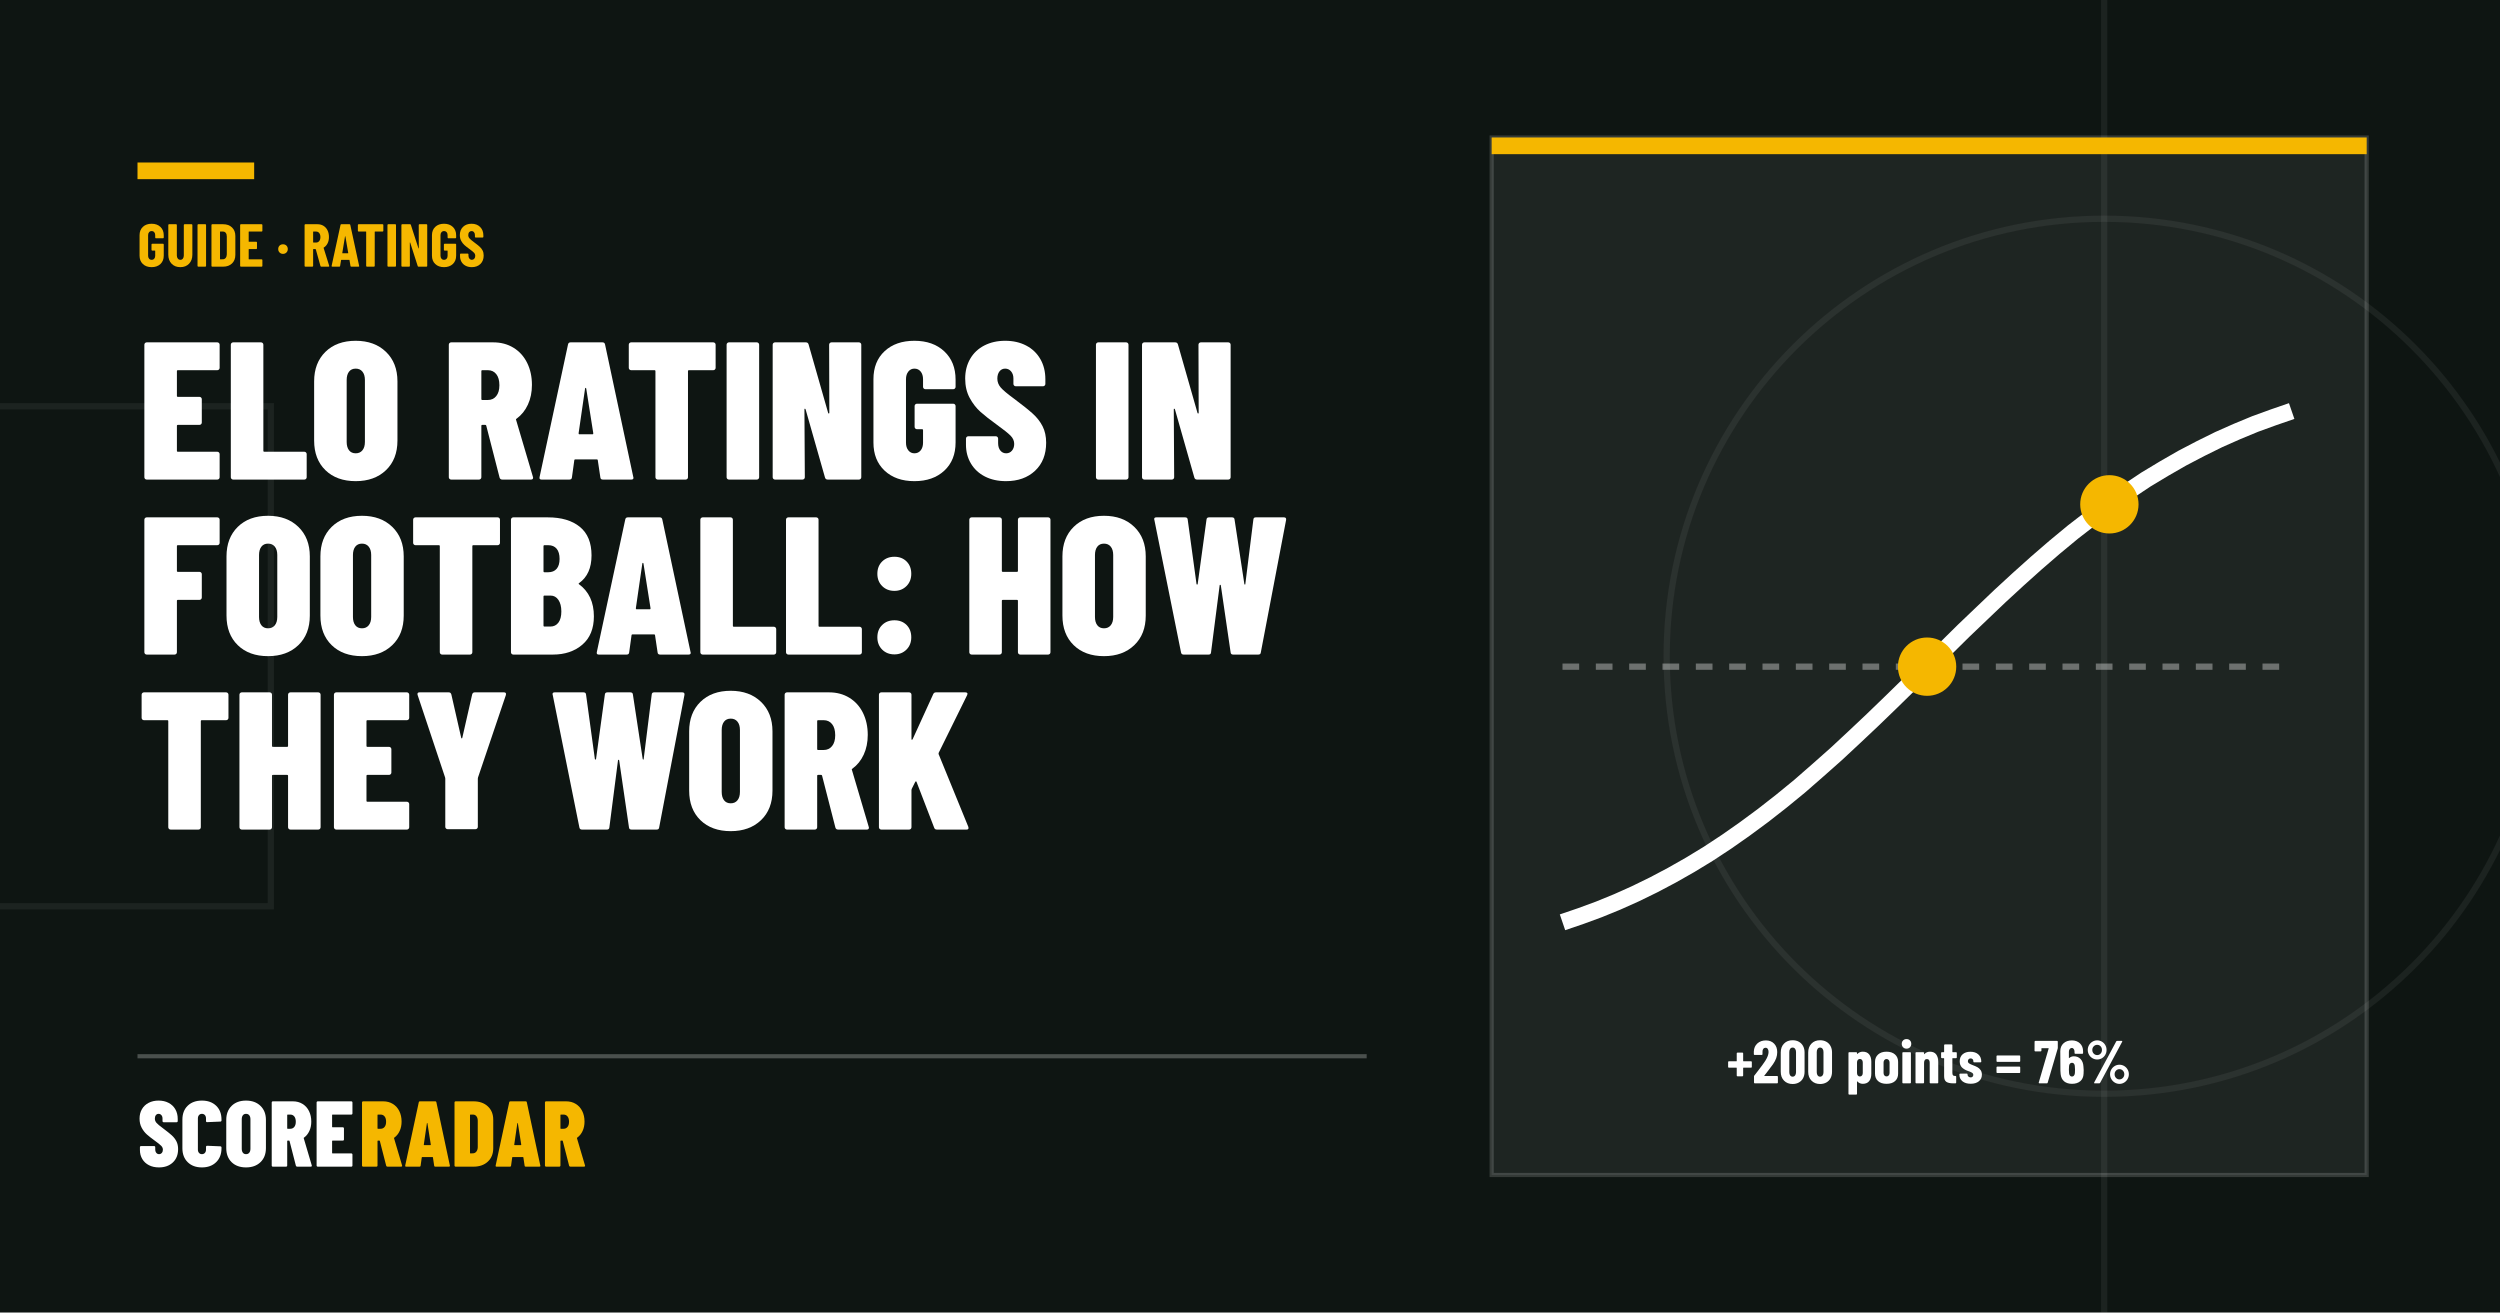
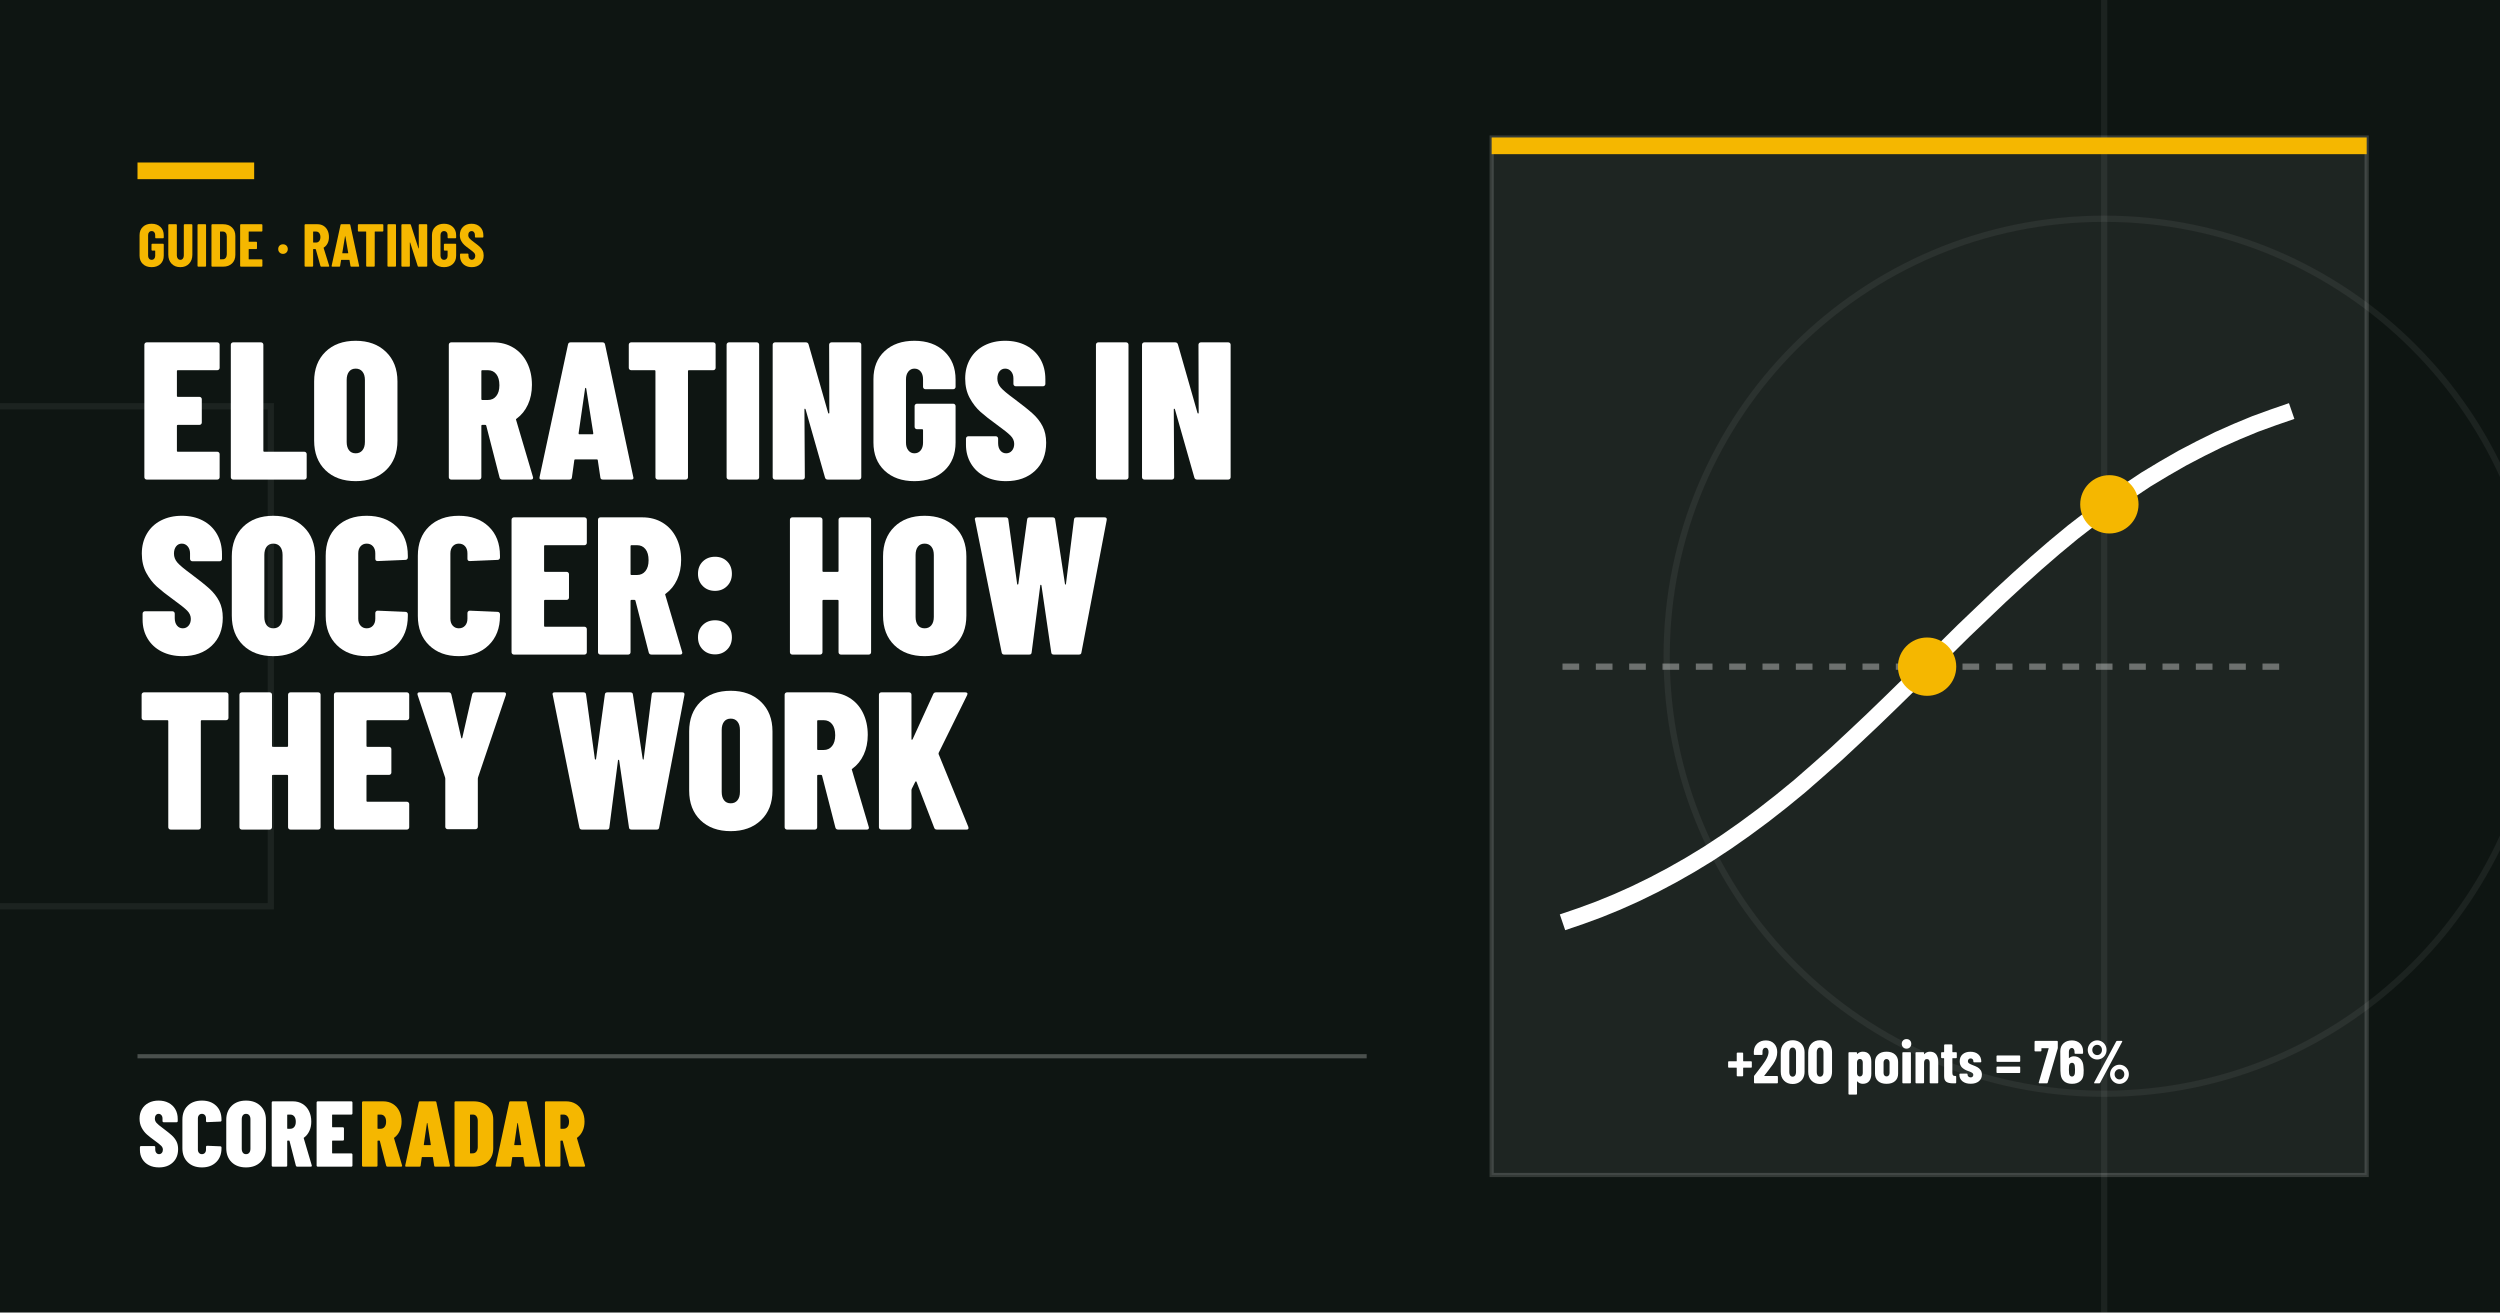
- <svg xmlns="http://www.w3.org/2000/svg" viewBox="0 0 1200 630" width="1200" height="630" role="img" aria-label="Elo Ratings in Football: How They Work">
+ <svg xmlns="http://www.w3.org/2000/svg" viewBox="0 0 1200 630" width="1200" height="630" role="img" aria-label="Elo Ratings in Soccer: How They Work">
  <defs>
    <path id="g0" d="M403-364Q408-364 411.5-360.5Q415-357 415-352L415-352L415-270Q415-265 411.5-261.5Q408-258 403-258L403-258L277-258Q272-258 272-253L272-253L272-128Q272-123 268.5-119.5Q265-116 260-116L260-116L178-116Q173-116 169.5-119.5Q166-123 166-128L166-128L166-253Q166-258 161-258L161-258L36-258Q31-258 27.5-261.5Q24-265 24-270L24-270L24-352Q24-357 27.5-360.5Q31-364 36-364L36-364L161-364Q166-364 166-369L166-369L166-495Q166-500 169.5-503.5Q173-507 178-507L178-507L260-507Q265-507 268.5-503.5Q272-500 272-495L272-495L272-369Q272-364 277-364L277-364L403-364Z" />
    <path id="g1" d="M197-127Q195-125 196-123Q197-121 200-121L200-121L409-121Q414-121 417.5-117.5Q421-114 421-109L421-109L421-12Q421-7 417.5-3.5Q414 0 409 0L409 0L39 0Q34 0 30.5-3.5Q27-7 27-12L27-12L27-113Q27-122 32-128L32-128Q72-181 88-200L88-200Q176-313 213-371L213-371Q267-457 267-516L267-516Q267-550 253.5-568.5Q240-587 217-587L217-587Q194-587 180-568.5Q166-550 167-521L167-521L167-480Q167-475 163.5-471.5Q160-468 155-468L155-468L36-468Q31-468 27.5-471.5Q24-475 24-480L24-480L24-527Q28-609 83-658.5Q138-708 223-708L223-708Q307-708 358.5-655Q410-602 410-515L410-515Q410-463 393.5-416Q377-369 340-315L340-315Q312-274 244-187L244-187L197-127Z" />
    <path id="g2" d="M226 11Q138 11 84-44.5Q30-100 30-191L30-191L30-509Q30-600 84-655.5Q138-711 226-711L226-711Q284-711 329-686Q374-661 398.5-615Q423-569 423-509L423-509L423-191Q423-131 398.5-85Q374-39 329-14Q284 11 226 11L226 11ZM226-110Q251-110 266.5-130Q282-150 282-183L282-183L282-517Q282-550 266.5-570Q251-590 226-590L226-590Q201-590 186-570Q171-550 171-517L171-517L171-183Q171-150 186-130Q201-110 226-110L226-110Z" />
    <path id="g3" d="M278-522Q347-522 382.5-477.5Q418-433 418-355L418-355L418-160Q418-79 382-35.5Q346 8 278 8L278 8Q256 8 232-0.5Q208-9 188-31L188-31Q186-34 184-33Q182-32 182-29L182-29L182 174Q182 179 178.5 182.5Q175 186 170 186L170 186L53 186Q48 186 44.5 182.5Q41 179 41 174L41 174L41-502Q41-507 44.5-510.5Q48-514 53-514L53-514L170-514Q175-514 178.5-510.5Q182-507 182-502L182-502L182-486Q182-484 184-484L184-484Q188-484 192-489L192-489Q226-522 278-522L278-522ZM277-344Q277-370 264-386Q251-402 229-402L229-402Q208-402 195-386Q182-370 182-344L182-344L182-171Q182-145 195-129Q208-113 229-113L229-113Q251-113 264-129Q277-145 277-171L277-171L277-344Z" />
    <path id="g4" d="M221 8Q132 8 81.5-37Q31-82 31-160L31-160L31-354Q31-430 82-476Q133-522 221-522L221-522Q310-522 361-476Q412-430 412-354L412-354L412-160Q412-82 361.5-37Q311 8 221 8L221 8ZM221-114Q243-114 257-130Q271-146 271-171L271-171L271-344Q271-369 257-385Q243-401 221-401L221-401Q199-401 185.5-385Q172-369 172-344L172-344L172-171Q172-146 185.5-130Q199-114 221-114L221-114Z" />
    <path id="g5" d="M109-572Q75-572 52.5-594.5Q30-617 30-651L30-651Q30-686 52-708Q74-730 109-730L109-730Q144-730 165.5-708Q187-686 187-651L187-651Q187-617 165-594.5Q143-572 109-572L109-572ZM52 0Q47 0 43.5-3.5Q40-7 40-12L40-12L40-502Q40-507 43.5-510.5Q47-514 52-514L52-514L169-514Q174-514 177.5-510.5Q181-507 181-502L181-502L181-12Q181-7 177.5-3.5Q174 0 169 0L169 0L52 0Z" />
    <path id="g6" d="M277-522Q345-522 379-477Q413-432 413-351L413-351L413-12Q413-7 409.5-3.5Q406 0 401 0L401 0L284 0Q279 0 275.5-3.5Q272-7 272-12L272-12L272-340Q272-369 260.5-385Q249-401 227-401L227-401Q204-401 191.5-384.5Q179-368 179-338L179-338L179-12Q179-7 175.5-3.5Q172 0 167 0L167 0L50 0Q45 0 41.5-3.5Q38-7 38-12L38-12L38-502Q38-507 41.5-510.5Q45-514 50-514L50-514L167-514Q172-514 175.5-510.5Q179-507 179-502L179-502L179-483Q179-480 181.5-480Q184-480 188-484L188-484Q220-522 277-522L277-522Z" />
    <path id="g7" d="M272-427Q272-422 268.5-418.5Q265-415 260-415L260-415L204-415Q199-415 199-410L199-410L199-172Q199-143 210-132Q221-121 243-122L243-122L250-122Q255-122 258.5-118.5Q262-115 262-110L262-110L262-12Q262-7 258.5-3.5Q255 0 250 0L250 0L210 0Q137 0 100-24.5Q63-49 63-118L63-118L63-410Q63-415 58-415L58-415L25-415Q20-415 16.5-418.5Q13-422 13-427L13-427L13-502Q13-507 16.5-510.5Q20-514 25-514L25-514L58-514Q63-514 63-519L63-519L63-630Q63-635 66.5-638.5Q70-642 75-642L75-642L187-642Q192-642 195.5-638.5Q199-635 199-630L199-630L199-519Q199-514 204-514L204-514L260-514Q265-514 268.5-510.5Q272-507 272-502L272-502L272-427Z" />
    <path id="g8" d="M210 7Q125 7 74.5-33.5Q24-74 24-142L24-142L24-149Q24-154 27.5-157.5Q31-161 36-161L36-161L146-161Q151-161 154.5-157.5Q158-154 158-149L158-149L158-146Q158-125 173-111.5Q188-98 210-98L210-98Q230-98 241.5-109.5Q253-121 253-139L253-139Q253-161 234-173.5Q215-186 191.5-194.5Q168-203 159-206L159-206Q104-226 66.5-261.5Q29-297 29-364L29-364Q29-437 77-479Q125-521 205-521L205-521Q288-521 336.5-477Q385-433 385-358L385-358Q385-353 381.5-349.5Q378-346 373-346L373-346L266-346Q261-346 257.5-349.5Q254-353 254-358L254-358L254-366Q254-386 241.5-398.5Q229-411 209-411L209-411Q188-411 176-397.5Q164-384 164-366L164-366Q164-342 184.5-328.5Q205-315 247-299L247-299Q290-283 320.5-266.5Q351-250 373-219.5Q395-189 395-143L395-143Q395-74 344.5-33.5Q294 7 210 7L210 7Z" />
    <path id="g9" d="M36-354Q31-354 27.5-357.5Q24-361 24-366L24-366L24-448Q24-453 27.5-456.5Q31-460 36-460L36-460L403-460Q408-460 411.5-456.5Q415-453 415-448L415-448L415-366Q415-361 411.5-357.5Q408-354 403-354L403-354L36-354ZM36-170Q31-170 27.5-173.5Q24-177 24-182L24-182L24-264Q24-269 27.5-272.5Q31-276 36-276L36-276L403-276Q408-276 411.5-272.5Q415-269 415-264L415-264L415-182Q415-177 411.5-173.5Q408-170 403-170L403-170L36-170Z" />
    <path id="g10" d="M93 0Q87 0 84-4Q81-8 83-14L83-14L246-573Q248-579 242-579L242-579L132-579Q127-579 127-574L127-574L127-539Q127-534 123.5-530.5Q120-527 115-527L115-527L25-527Q20-527 16.5-530.5Q13-534 13-539L13-539L14-688Q14-693 17.5-696.5Q21-700 26-700L26-700L385-700Q390-700 393.5-696.5Q397-693 397-688L397-688L397-586Q397-582 395-572L395-572L230-10Q227 0 217 0L217 0L93 0Z" />
    <path id="g11" d="M413-277Q417-253 417-218L417-218Q417-196 415-158L415-158Q412-79 361-35.5Q310 8 225 8L225 8Q145 8 95.5-32Q46-72 37-151L37-151Q33-172 33-206L33-206L31-529Q31-611 83.5-659.5Q136-708 223-708L223-708Q304-708 355.5-659Q407-610 407-529L407-529L407-499Q407-494 403.5-490.5Q400-487 395-487L395-487L278-487Q273-487 269.5-490.5Q266-494 266-499L266-499L266-521Q266-548 253-566Q240-584 223-584L223-584Q201-584 187-566.5Q173-549 173-521L173-521L173-420Q173-417 175-416.5Q177-416 179-418L179-418Q212-446 254-446L254-446Q324-446 366.5-400Q409-354 413-277L413-277ZM272-169Q274-217 274-228L274-228Q274-255 270-290L270-290Q267-313 255-326Q243-339 224-339L224-339Q204-339 191.5-325.5Q179-312 176-288L176-288Q173-249 173-228L173-228Q173-204 176-166L176-166Q179-140 191.5-126Q204-112 224-112L224-112Q244-112 256.5-127Q269-142 272-169L272-169Z" />
    <path id="g12" d="M200-393Q158-393 122-414Q86-435 65-471.5Q44-508 44-551L44-551Q44-594 65-630Q86-666 122-687.5Q158-709 200-709L200-709Q242-709 277.5-687.5Q313-666 333.5-630Q354-594 354-551L354-551Q354-508 333.5-471.5Q313-435 277.5-414Q242-393 200-393L200-393ZM158 0Q151 0 149-4Q147-8 150-14L150-14L514-692Q518-700 529-700L529-700L604-700Q611-700 613-696Q615-692 612-686L612-686L248-8Q244 0 233 0L233 0L158 0ZM200-466Q234-466 256.5-491Q279-516 279-551L279-551Q279-586 256-610.5Q233-635 200-635L200-635Q166-635 142.5-610.5Q119-586 119-551L119-551Q119-515 142.5-490.5Q166-466 200-466L200-466ZM567 9Q525 9 489.5-12.5Q454-34 433-70.5Q412-107 412-150L412-150Q412-193 433-229Q454-265 489.5-286Q525-307 567-307L567-307Q609-307 644.5-286Q680-265 701-229Q722-193 722-150L722-150Q722-107 701-70.5Q680-34 644.5-12.5Q609 9 567 9L567 9ZM567-65Q601-65 624-90Q647-115 647-150L647-150Q647-185 623.5-209.5Q600-234 567-234L567-234Q533-234 510-209.5Q487-185 487-150L487-150Q487-114 510-89.5Q533-65 567-65L567-65Z" />
    <path id="g13" d="M233 8Q143 8 88.5-43.5Q34-95 34-181L34-181L34-519Q34-605 88.5-656.5Q143-708 233-708L233-708Q323-708 378-656Q433-604 433-518L433-518L433-480Q433-475 429.5-471.5Q426-468 421-468L421-468L304-468Q299-468 295.5-471.5Q292-475 292-480L292-480L292-520Q292-550 276-568.5Q260-587 233-587L233-587Q207-587 191-568.5Q175-550 175-520L175-520L175-180Q175-150 191-131.5Q207-113 233-113L233-113Q260-113 276-131.5Q292-150 292-180L292-180L292-260Q292-265 287-265L287-265L243-265Q238-265 234.5-268.5Q231-272 231-277L231-277L231-366Q231-371 234.5-374.5Q238-378 243-378L243-378L421-378Q426-378 429.5-374.5Q433-371 433-366L433-366L433-181Q433-95 378-43.5Q323 8 233 8L233 8Z" />
    <path id="g14" d="M240 8Q150 8 95.5-48.5Q41-105 41-199L41-199L41-688Q41-693 44.5-696.5Q48-700 53-700L53-700L170-700Q175-700 178.5-696.5Q182-693 182-688L182-688L182-185Q182-153 198-133Q214-113 240-113L240-113Q266-113 281.5-133Q297-153 297-185L297-185L297-688Q297-693 300.5-696.5Q304-700 309-700L309-700L426-700Q431-700 434.5-696.5Q438-693 438-688L438-688L438-199Q438-105 383.5-48.5Q329 8 240 8L240 8Z" />
    <path id="g15" d="M56 0Q51 0 47.5-3.5Q44-7 44-12L44-12L44-688Q44-693 47.5-696.5Q51-700 56-700L56-700L173-700Q178-700 181.5-696.5Q185-693 185-688L185-688L185-12Q185-7 181.5-3.5Q178 0 173 0L173 0L56 0Z" />
    <path id="g16" d="M56 0Q51 0 47.5-3.5Q44-7 44-12L44-12L44-688Q44-693 47.5-696.5Q51-700 56-700L56-700L237-700Q328-700 383-647Q438-594 438-506L438-506L438-194Q438-106 383-53Q328 0 237 0L237 0L56 0ZM185-126Q185-121 190-121L190-121L235-122Q262-123 279-145Q296-167 297-203L297-203L297-497Q297-535 280-557Q263-579 234-579L234-579L190-579Q185-579 185-574L185-574L185-126Z" />
    <path id="g17" d="M411-591Q411-586 407.5-582.5Q404-579 399-579L399-579L190-579Q185-579 185-574L185-574L185-416Q185-411 190-411L190-411L310-411Q315-411 318.5-407.5Q322-404 322-399L322-399L322-302Q322-297 318.5-293.5Q315-290 310-290L310-290L190-290Q185-290 185-285L185-285L185-126Q185-121 190-121L190-121L399-121Q404-121 407.5-117.5Q411-114 411-109L411-109L411-12Q411-7 407.5-3.5Q404 0 399 0L399 0L56 0Q51 0 47.5-3.5Q44-7 44-12L44-12L44-688Q44-693 47.5-696.5Q51-700 56-700L56-700L399-700Q404-700 407.5-696.5Q411-693 411-688L411-688L411-591Z" />
    <path id="g18" d="M113-211Q79-211 56.5-233.5Q34-256 34-290L34-290Q34-325 56-347Q78-369 113-369L113-369Q148-369 170-347Q192-325 192-290L192-290Q192-256 169.5-233.5Q147-211 113-211L113-211Z" />
    <path id="g19" d="M320 0Q309 0 306-10L306-10L229-286Q227-290 224-290L224-290L190-290Q185-290 185-285L185-285L185-12Q185-7 181.5-3.5Q178 0 173 0L173 0L56 0Q51 0 47.5-3.5Q44-7 44-12L44-12L44-688Q44-693 47.5-696.5Q51-700 56-700L56-700L258-700Q313-700 356-673.5Q399-647 422.5-599Q446-551 446-489L446-489Q446-430 423.5-385Q401-340 361-315L361-315Q359-314 358-312.5Q357-311 358-309L358-309L450-14L451-10Q451 0 440 0L440 0L320 0ZM190-579Q185-579 185-574L185-574L185-403Q185-398 190-398L190-398L235-398Q266-398 285.5-422.5Q305-447 305-488L305-488Q305-530 285.5-554.5Q266-579 235-579L235-579L190-579Z" />
    <path id="g20" d="M338 0Q326 0 325-11L325-11L309-107Q309-112 303-112L303-112L176-112Q170-112 170-107L170-107L154-11Q153 0 141 0L141 0L24 0Q11 0 14-13L14-13L161-689Q163-700 174-700L174-700L309-700Q320-700 322-689L322-689L468-13L469-9Q469 0 458 0L458 0L338 0ZM190-226Q190-221 194-221L194-221L284-221Q289-221 288-226L288-226L241-499Q240-502 238-502Q236-502 235-499L235-499L190-226Z" />
    <path id="g21" d="M432-700Q437-700 440.5-696.5Q444-693 444-688L444-688L444-591Q444-586 440.5-582.5Q437-579 432-579L432-579L307-579Q302-579 302-574L302-574L302-12Q302-7 298.5-3.5Q295 0 290 0L290 0L173 0Q168 0 164.5-3.5Q161-7 161-12L161-12L161-574Q161-579 156-579L156-579L36-579Q31-579 27.5-582.5Q24-586 24-591L24-591L24-688Q24-693 27.5-696.5Q31-700 36-700L36-700L432-700Z" />
    <path id="g22" d="M330-688Q330-693 333.5-696.5Q337-700 342-700L342-700L458-700Q463-700 466.5-696.5Q470-693 470-688L470-688L470-12Q470-7 466.5-3.5Q463 0 458 0L458 0L326 0Q316 0 313-10L313-10L189-397Q188-400 185.5-399.5Q183-399 183-396L183-396L184-12Q184-7 180.5-3.5Q177 0 172 0L172 0L56 0Q51 0 47.5-3.5Q44-7 44-12L44-12L44-688Q44-693 47.5-696.5Q51-700 56-700L56-700L187-700Q197-700 200-690L200-690L325-303Q326-300 328.5-300.5Q331-301 331-304L331-304L330-688Z" />
    <path id="g23" d="M224 8Q166 8 122-15Q78-38 54-79.5Q30-121 30-175L30-175L30-204Q30-209 33.5-212.5Q37-216 42-216L42-216L157-216Q162-216 165.5-212.5Q169-209 169-204L169-204L169-182Q169-151 185-132Q201-113 225-113L225-113Q249-113 265-131Q281-149 281-178L281-178Q281-208 261-229.5Q241-251 183-293L183-293Q133-329 102-357Q71-385 49-426Q27-467 27-521L27-521Q27-606 80-657Q133-708 220-708L220-708Q308-708 361.5-655Q415-602 415-516L415-516L415-492Q415-487 411.5-483.5Q408-480 403-480L403-480L288-480Q283-480 279.5-483.5Q276-487 276-492L276-492L276-519Q276-550 260.5-568.5Q245-587 220-587L220-587Q196-587 181-569.5Q166-552 166-521L166-521Q166-491 185-468Q204-445 260-404L260-404Q322-358 353.5-329.5Q385-301 402.5-266.5Q420-232 420-184L420-184Q420-96 366-44Q312 8 224 8L224 8Z" />
    <path id="g24" d="M419-570Q419-565 415.5-561.5Q412-558 407-558L407-558L206-558Q201-558 201-553L201-553L201-427Q201-422 206-422L206-422L316-422Q321-422 324.5-418.5Q328-415 328-410L328-410L328-291Q328-286 324.5-282.5Q321-279 316-279L316-279L206-279Q201-279 201-274L201-274L201-147Q201-142 206-142L206-142L407-142Q412-142 415.5-138.5Q419-135 419-130L419-130L419-12Q419-7 415.5-3.5Q412 0 407 0L407 0L47 0Q42 0 38.5-3.5Q35-7 35-12L35-12L35-688Q35-693 38.5-696.5Q42-700 47-700L47-700L407-700Q412-700 415.5-696.5Q419-693 419-688L419-688L419-570Z" />
    <path id="g25" d="M47 0Q42 0 38.5-3.5Q35-7 35-12L35-12L35-688Q35-693 38.5-696.5Q42-700 47-700L47-700L189-700Q194-700 197.5-696.5Q201-693 201-688L201-688L201-147Q201-142 206-142L206-142L410-142Q415-142 418.5-138.5Q422-135 422-130L422-130L422-12Q422-7 418.5-3.5Q415 0 410 0L410 0L47 0Z" />
    <path id="g26" d="M239 8Q142 8 84.5-48Q27-104 27-199L27-199L27-501Q27-595 84.5-651.5Q142-708 239-708L239-708Q335-708 393.5-651.5Q452-595 452-501L452-501L452-199Q452-104 393.5-48Q335 8 239 8L239 8ZM239-134Q261-134 273.5-149.5Q286-165 286-192L286-192L286-508Q286-535 273.5-550.5Q261-566 239-566L239-566Q217-566 205-550.5Q193-535 193-508L193-508L193-192Q193-165 205-149.5Q217-134 239-134L239-134Z" />
    <path id="g27" d="M308 0Q297 0 294-10L294-10L226-275Q225-279 221-279L221-279L206-279Q201-279 201-274L201-274L201-12Q201-7 197.5-3.5Q194 0 189 0L189 0L47 0Q42 0 38.5-3.5Q35-7 35-12L35-12L35-688Q35-693 38.5-696.5Q42-700 47-700L47-700L262-700Q320-700 365-672.5Q410-645 434.5-595.5Q459-546 459-483L459-483Q459-427 438.5-382.5Q418-338 381-311L381-311Q379-310 378-308.5Q377-307 378-305L378-305L464-14L465-10Q465 0 454 0L454 0L308 0ZM206-558Q201-558 201-553L201-553L201-411Q201-406 206-406L206-406L234-406Q261-406 277-426Q293-446 293-481L293-481Q293-518 277-538Q261-558 234-558L234-558L206-558Z" />
    <path id="g28" d="M338 0Q326 0 325-11L325-11L312-98Q312-103 306-103L306-103L198-103Q192-103 192-98L192-98L180-11Q179 0 167 0L167 0L25 0Q12 0 15-13L15-13L160-689Q162-700 173-700L173-700L336-700Q347-700 349-689L349-689L493-13L494-9Q494 0 483 0L483 0L338 0ZM214-236Q214-231 218-231L218-231L285-231Q289-231 289-236L289-236L253-464Q252-468 250-468Q248-468 247-464L247-464L214-236Z" />
    <path id="g29" d="M452-700Q457-700 460.5-696.5Q464-693 464-688L464-688L464-570Q464-565 460.5-561.5Q457-558 452-558L452-558L328-558Q323-558 323-553L323-553L323-12Q323-7 319.5-3.5Q316 0 311 0L311 0L169 0Q164 0 160.5-3.5Q157-7 157-12L157-12L157-553Q157-558 152-558L152-558L33-558Q28-558 24.5-561.5Q21-565 21-570L21-570L21-688Q21-693 24.5-696.5Q28-700 33-700L33-700L452-700Z" />
    <path id="g30" d="M47 0Q42 0 38.5-3.5Q35-7 35-12L35-12L35-688Q35-693 38.5-696.5Q42-700 47-700L47-700L189-700Q194-700 197.5-696.5Q201-693 201-688L201-688L201-12Q201-7 197.5-3.5Q194 0 189 0L189 0L47 0Z" />
    <path id="g31" d="M323-688Q323-693 326.5-696.5Q330-700 335-700L335-700L475-700Q480-700 483.5-696.5Q487-693 487-688L487-688L487-12Q487-7 483.5-3.5Q480 0 475 0L475 0L316 0Q305 0 302-10L302-10L203-358Q202-361 199.5-361.5Q197-362 197-358L197-358L199-12Q199-7 195.5-3.5Q192 0 187 0L187 0L47 0Q42 0 38.5-3.5Q35-7 35-12L35-12L35-688Q35-693 38.5-696.5Q42-700 47-700L47-700L204-700Q215-700 218-690L218-690L318-340Q319-337 321.5-337Q324-337 324-341L324-341L323-688Z" />
    <path id="g32" d="M236 8Q141 8 84-45.5Q27-99 27-189L27-189L27-512Q27-602 84-655Q141-708 236-708L236-708Q331-708 388.5-654Q446-600 446-510L446-510L446-473Q446-468 442.5-464.5Q439-461 434-461L434-461L292-461Q287-461 283.5-464.5Q280-468 280-473L280-473L280-512Q280-536 268-551Q256-566 236-566L236-566Q217-566 205-551Q193-536 193-512L193-512L193-188Q193-164 205-149Q217-134 236-134L236-134Q256-134 268-149Q280-164 280-188L280-188L280-252Q280-257 275-257L275-257L249-257Q244-257 240.5-260.5Q237-264 237-269L237-269L237-375Q237-380 240.5-383.5Q244-387 249-387L249-387L434-387Q439-387 442.5-383.5Q446-380 446-375L446-375L446-189Q446-99 388.5-45.5Q331 8 236 8L236 8Z" />
    <path id="g33" d="M230 8Q169 8 123-15.5Q77-39 51.5-81.5Q26-124 26-178L26-178L26-209Q26-214 29.5-217.5Q33-221 38-221L38-221L178-221Q183-221 186.5-217.5Q190-214 190-209L190-209L190-186Q190-162 201.5-148Q213-134 231-134L231-134Q249-134 260.5-147.5Q272-161 272-182L272-182Q272-205 254-223.5Q236-242 182-281L182-281Q132-317 100-345.5Q68-374 45-416.5Q22-459 22-515L22-515Q22-572 47.5-616Q73-660 119.5-684Q166-708 226-708L226-708Q287-708 333.5-683.5Q380-659 405.5-614.5Q431-570 431-512L431-512L431-488Q431-483 427.5-479.5Q424-476 419-476L419-476L280-476Q275-476 271.5-479.5Q268-483 268-488L268-488L268-516Q268-538 256-552Q244-566 226-566L226-566Q208-566 197-552Q186-538 186-515L186-515Q186-490 203-470Q220-450 272-412L272-412Q335-365 367-336Q399-307 417-271.5Q435-236 435-188L435-188Q435-98 378.5-45Q322 8 230 8L230 8Z" />
-     <path id="g34" d="M419-570Q419-565 415.5-561.5Q412-558 407-558L407-558L206-558Q201-558 201-553L201-553L201-427Q201-422 206-422L206-422L316-422Q321-422 324.5-418.5Q328-415 328-410L328-410L328-291Q328-286 324.5-282.5Q321-279 316-279L316-279L206-279Q201-279 201-274L201-274L201-12Q201-7 197.5-3.5Q194 0 189 0L189 0L47 0Q42 0 38.5-3.5Q35-7 35-12L35-12L35-688Q35-693 38.5-696.5Q42-700 47-700L47-700L407-700Q412-700 415.5-696.5Q419-693 419-688L419-688L419-570Z" />
-     <path id="g35" d="M458-195Q458-101 399-50.5Q340 0 249 0L249 0L47 0Q42 0 38.5-3.5Q35-7 35-12L35-12L35-688Q35-693 38.5-696.5Q42-700 47-700L47-700L223-700Q327-700 386.5-651.5Q446-603 446-506L446-506Q446-410 383-365L383-365Q378-362 382-359L382-359Q458-303 458-195L458-195ZM206-558Q201-558 201-553L201-553L201-425Q201-420 206-420L206-420L225-420Q253-420 268-437.5Q283-455 283-488L283-488Q283-522 268-540Q253-558 225-558L225-558L206-558ZM236-143Q262-143 277-163Q292-183 292-220L292-220Q292-257 277-279Q262-301 237-301L237-301L206-301Q201-301 201-296L201-296L201-148Q201-143 206-143L206-143L236-143Z" />
-     <path id="g36" d="M151-325Q113-325 88.5-349.5Q64-374 64-412L64-412Q64-451 88.5-475Q113-499 151-499L151-499Q189-499 213-475Q237-451 237-412L237-412Q237-374 212.5-349.5Q188-325 151-325L151-325ZM151-1Q113-1 88.5-25.5Q64-50 64-88L64-88Q64-127 88.5-151Q113-175 151-175L151-175Q189-175 213-151Q237-127 237-88L237-88Q237-50 212.5-25.5Q188-1 151-1L151-1Z" />
-     <path id="g37" d="M283-688Q283-693 286.5-696.5Q290-700 295-700L295-700L437-700Q442-700 445.5-696.5Q449-693 449-688L449-688L449-12Q449-7 445.5-3.5Q442 0 437 0L437 0L295 0Q290 0 286.5-3.5Q283-7 283-12L283-12L283-274Q283-279 278-279L278-279L206-279Q201-279 201-274L201-274L201-12Q201-7 197.5-3.5Q194 0 189 0L189 0L47 0Q42 0 38.5-3.5Q35-7 35-12L35-12L35-688Q35-693 38.5-696.5Q42-700 47-700L47-700L189-700Q194-700 197.5-696.5Q201-693 201-688L201-688L201-427Q201-422 206-422L206-422L278-422Q283-422 283-427L283-427L283-688Z" />
-     <path id="g38" d="M167 0Q156 0 154-11L154-11L18-687L17-691Q17-700 28-700L28-700L175-700Q187-700 188-689L188-689L233-360Q234-357 236-357Q238-357 239-360L239-360L284-689Q285-700 297-700L297-700L414-700Q426-700 427-689L427-689L477-360Q478-357 480-357Q482-357 482-360L482-360L523-689Q524-700 535-700L535-700L679-700Q692-700 690-687L690-687L561-11Q560 0 548 0L548 0L420 0Q408 0 407-11L407-11L357-353Q356-356 353.5-356Q351-356 351-353L351-353L307-11Q306 0 295 0L295 0L167 0Z" />
-     <path id="g39" d="M174-2Q169-2 165.5-5.5Q162-9 162-14L162-14L162-260L161-266L21-686Q20-688 20-691L20-691Q20-700 30-700L30-700L180-700Q190-700 193-689L193-689L243-469Q244-465 246-465Q248-465 249-469L249-469L299-689Q302-700 312-700L312-700L462-700Q468-700 470.5-696.5Q473-693 471-686L471-686L329-266L328-260L328-14Q328-9 324.5-5.5Q321-2 316-2L316-2L174-2Z" />
-     <path id="g40" d="M47 0Q42 0 38.5-3.5Q35-7 35-12L35-12L35-688Q35-693 38.5-696.5Q42-700 47-700L47-700L189-700Q194-700 197.5-696.5Q201-693 201-688L201-688L201-462Q201-458 203-458Q205-458 207-461L207-461L312-691Q316-700 326-700L326-700L476-700Q483-700 485.5-696.5Q488-693 485-686L485-686L340-392Q339-388 339-386L339-386L491-14Q492-12 492-8L492-8Q492 0 482 0L482 0L331 0Q320 0 317-9L317-9L227-243Q226-246 224-246Q222-246 220-243L220-243L202-207Q201-205 201-201L201-201L201-12Q201-7 197.5-3.5Q194 0 189 0L189 0L47 0Z" />
-     <path id="g41" d="M236 8Q141 8 84-48Q27-104 27-197L27-197L27-504Q27-598 84-653Q141-708 236-708L236-708Q331-708 388.5-653Q446-598 446-504L446-504L446-495Q446-490 442.5-486.5Q439-483 434-483L434-483L292-477Q280-477 280-489L280-489L280-516Q280-539 268-552.5Q256-566 236-566L236-566Q217-566 205-552.5Q193-539 193-516L193-516L193-183Q193-161 205-147.5Q217-134 236-134L236-134Q256-134 268-147.5Q280-161 280-183L280-183L280-212Q280-217 283.5-220.5Q287-224 292-224L292-224L434-218Q439-218 442.5-214.5Q446-211 446-206L446-206L446-197Q446-104 388.5-48Q331 8 236 8L236 8Z" />
-     <path id="g42" d="M47 0Q42 0 38.5-3.5Q35-7 35-12L35-12L35-688Q35-693 38.5-696.5Q42-700 47-700L47-700L238-700Q334-700 392-646Q450-592 450-503L450-503L450-197Q450-108 392-54Q334 0 238 0L238 0L47 0ZM201-147Q201-142 206-142L206-142L234-143Q255-144 269-161.5Q283-179 284-208L284-208L284-492Q284-522 270-540Q256-558 233-558L233-558L206-558Q201-558 201-553L201-553L201-147Z" />
+     <path id="g34" d="M236 8Q141 8 84-48Q27-104 27-197L27-197L27-504Q27-598 84-653Q141-708 236-708L236-708Q331-708 388.5-653Q446-598 446-504L446-504L446-495Q446-490 442.5-486.5Q439-483 434-483L434-483L292-477Q280-477 280-489L280-489L280-516Q280-539 268-552.5Q256-566 236-566L236-566Q217-566 205-552.5Q193-539 193-516L193-516L193-183Q193-161 205-147.5Q217-134 236-134L236-134Q256-134 268-147.5Q280-161 280-183L280-183L280-212Q280-217 283.5-220.5Q287-224 292-224L292-224L434-218Q439-218 442.5-214.5Q446-211 446-206L446-206L446-197Q446-104 388.5-48Q331 8 236 8L236 8Z" />
+     <path id="g35" d="M151-325Q113-325 88.5-349.5Q64-374 64-412L64-412Q64-451 88.5-475Q113-499 151-499L151-499Q189-499 213-475Q237-451 237-412L237-412Q237-374 212.5-349.5Q188-325 151-325L151-325ZM151-1Q113-1 88.5-25.5Q64-50 64-88L64-88Q64-127 88.5-151Q113-175 151-175L151-175Q189-175 213-151Q237-127 237-88L237-88Q237-50 212.5-25.5Q188-1 151-1L151-1Z" />
+     <path id="g36" d="M283-688Q283-693 286.5-696.5Q290-700 295-700L295-700L437-700Q442-700 445.5-696.5Q449-693 449-688L449-688L449-12Q449-7 445.5-3.5Q442 0 437 0L437 0L295 0Q290 0 286.5-3.5Q283-7 283-12L283-12L283-274Q283-279 278-279L278-279L206-279Q201-279 201-274L201-274L201-12Q201-7 197.5-3.5Q194 0 189 0L189 0L47 0Q42 0 38.5-3.5Q35-7 35-12L35-12L35-688Q35-693 38.5-696.5Q42-700 47-700L47-700L189-700Q194-700 197.5-696.5Q201-693 201-688L201-688L201-427Q201-422 206-422L206-422L278-422Q283-422 283-427L283-427L283-688Z" />
+     <path id="g37" d="M167 0Q156 0 154-11L154-11L18-687L17-691Q17-700 28-700L28-700L175-700Q187-700 188-689L188-689L233-360Q234-357 236-357Q238-357 239-360L239-360L284-689Q285-700 297-700L297-700L414-700Q426-700 427-689L427-689L477-360Q478-357 480-357Q482-357 482-360L482-360L523-689Q524-700 535-700L535-700L679-700Q692-700 690-687L690-687L561-11Q560 0 548 0L548 0L420 0Q408 0 407-11L407-11L357-353Q356-356 353.5-356Q351-356 351-353L351-353L307-11Q306 0 295 0L295 0L167 0Z" />
+     <path id="g38" d="M174-2Q169-2 165.5-5.5Q162-9 162-14L162-14L162-260L161-266L21-686Q20-688 20-691L20-691Q20-700 30-700L30-700L180-700Q190-700 193-689L193-689L243-469Q244-465 246-465Q248-465 249-469L249-469L299-689Q302-700 312-700L312-700L462-700Q468-700 470.5-696.5Q473-693 471-686L471-686L329-266L328-260L328-14Q328-9 324.5-5.5Q321-2 316-2L316-2L174-2Z" />
+     <path id="g39" d="M47 0Q42 0 38.5-3.5Q35-7 35-12L35-12L35-688Q35-693 38.5-696.5Q42-700 47-700L47-700L189-700Q194-700 197.5-696.5Q201-693 201-688L201-688L201-462Q201-458 203-458Q205-458 207-461L207-461L312-691Q316-700 326-700L326-700L476-700Q483-700 485.5-696.5Q488-693 485-686L485-686L340-392Q339-388 339-386L339-386L491-14Q492-12 492-8L492-8Q492 0 482 0L482 0L331 0Q320 0 317-9L317-9L227-243Q226-246 224-246Q222-246 220-243L220-243L202-207Q201-205 201-201L201-201L201-12Q201-7 197.5-3.5Q194 0 189 0L189 0L47 0Z" />
+     <path id="g40" d="M47 0Q42 0 38.5-3.5Q35-7 35-12L35-12L35-688Q35-693 38.5-696.5Q42-700 47-700L47-700L238-700Q334-700 392-646Q450-592 450-503L450-503L450-197Q450-108 392-54Q334 0 238 0L238 0L47 0ZM201-147Q201-142 206-142L206-142L234-143Q255-144 269-161.5Q283-179 284-208L284-208L284-492Q284-522 270-540Q256-558 233-558L233-558L206-558Q201-558 201-553L201-553L201-147Z" />
  </defs>
  <rect width="1200" height="630" fill="#0e1512" />
  <g fill="none" stroke="#fff" stroke-opacity="0.06" stroke-width="3">
    <circle cx="1010" cy="315" r="210" />
    <line x1="1010" y1="0" x2="1010" y2="630" />
    <rect x="-40" y="195" width="170" height="240" />
  </g>
  <rect x="66" y="78" width="56" height="8" fill="#f5b700" />
  <g fill="#f5b700" transform="translate(66 128) scale(0.0291)">
    <use href="#g13" x="0" />
    <use href="#g14" x="467" />
    <use href="#g15" x="946" />
    <use href="#g16" x="1176" />
    <use href="#g17" x="1649" />
    <use href="#g18" x="2287" />
    <use href="#g19" x="2712" />
    <use href="#g20" x="3188" />
    <use href="#g21" x="3611" />
    <use href="#g15" x="4079" />
    <use href="#g22" x="4309" />
    <use href="#g13" x="4823" />
    <use href="#g23" x="5290" />
  </g>
  <g fill="#fff" transform="translate(66 230.2) scale(0.0941)">
    <use href="#g24" x="0" />
    <use href="#g25" x="441" />
    <use href="#g26" x="874" />
    <use href="#g27" x="1553" />
    <use href="#g28" x="2036" />
    <use href="#g29" x="2485" />
    <use href="#g30" x="2970" />
    <use href="#g31" x="3205" />
    <use href="#g32" x="3727" />
    <use href="#g33" x="4200" />
    <use href="#g30" x="4854" />
    <use href="#g31" x="5089" />
  </g>
  <g fill="#fff" transform="translate(66 314.2) scale(0.0941)">
-     <use href="#g34" x="0" />
-     <use href="#g26" x="427" />
-     <use href="#g26" x="906" />
-     <use href="#g29" x="1385" />
-     <use href="#g35" x="1870" />
-     <use href="#g28" x="2328" />
-     <use href="#g25" x="2836" />
-     <use href="#g25" x="3273" />
-     <use href="#g36" x="3710" />
-     <use href="#g37" x="4208" />
-     <use href="#g26" x="4691" />
-     <use href="#g38" x="5169" />
+     <use href="#g33" x="0" />
+     <use href="#g26" x="454" />
+     <use href="#g34" x="933" />
+     <use href="#g34" x="1403" />
+     <use href="#g24" x="1873" />
+     <use href="#g27" x="2314" />
+     <use href="#g35" x="2795" />
+     <use href="#g36" x="3293" />
+     <use href="#g26" x="3776" />
+     <use href="#g37" x="4254" />
  </g>
  <g fill="#fff" transform="translate(66 398.2) scale(0.0941)">
    <use href="#g29" x="0" />
-     <use href="#g37" x="485" />
+     <use href="#g36" x="485" />
    <use href="#g24" x="967" />
-     <use href="#g39" x="1408" />
-     <use href="#g38" x="2100" />
+     <use href="#g38" x="1408" />
+     <use href="#g37" x="2100" />
    <use href="#g26" x="2787" />
    <use href="#g27" x="3266" />
-     <use href="#g40" x="3747" />
+     <use href="#g39" x="3747" />
  </g>
  <rect x="66" y="506" width="590" height="2" fill="#fff" fill-opacity="0.25" />
  <g fill="#fff" transform="translate(66 560) scale(0.0448)">
    <use href="#g33" x="0" />
-     <use href="#g41" x="454" />
+     <use href="#g34" x="454" />
    <use href="#g26" x="924" />
    <use href="#g27" x="1403" />
    <use href="#g24" x="1884" />
  </g>
  <g fill="#f5b700" transform="translate(172.2 560) scale(0.0448)">
    <use href="#g27" x="0" />
    <use href="#g28" x="483" />
-     <use href="#g42" x="991" />
+     <use href="#g40" x="991" />
    <use href="#g28" x="1452" />
    <use href="#g27" x="1960" />
  </g>
  <rect x="716" y="66" width="420" height="498" fill="#fff" fill-opacity="0.07" stroke="#fff" stroke-opacity="0.16" stroke-width="2" />
  <rect x="716" y="66" width="420" height="8" fill="#f5b700" />
  <line x1="750" x2="1100" y1="320" y2="320" stroke="#fff" stroke-opacity="0.35" stroke-width="3" stroke-dasharray="8 8" />
  <polyline points="750,442.7 758.8,439.7 767.5,436.5 776.3,432.9 785,429 793.8,424.7 802.5,420.1 811.3,415.1 820,409.8 828.8,404 837.5,397.9 846.3,391.4 855,384.6 863.8,377.4 872.5,369.8 881.3,362 890,353.9 898.8,345.6 907.5,337.2 916.3,328.6 925,320 933.8,311.4 942.5,302.8 951.3,294.4 960,286.1 968.8,278 977.5,270.2 986.3,262.6 995,255.4 1003.8,248.6 1012.5,242.1 1021.3,236 1030,230.2 1038.8,224.9 1047.5,219.9 1056.3,215.3 1065,211 1073.8,207.1 1082.5,203.5 1091.3,200.3 1100,197.3" fill="none" stroke="#fff" stroke-width="8" stroke-linejoin="round" />
  <circle cx="925" cy="320" r="14" fill="#f5b700" />
  <circle cx="1012.5" cy="242.076" r="14" fill="#f5b700" />
  <g fill="#fff" transform="translate(828.8 520) scale(0.0291)">
    <use href="#g0" x="0" />
    <use href="#g1" x="424" />
    <use href="#g2" x="862" />
    <use href="#g2" x="1315" />
    <use href="#g3" x="1968" />
    <use href="#g4" x="2416" />
    <use href="#g5" x="2858" />
    <use href="#g6" x="3077" />
    <use href="#g7" x="3524" />
    <use href="#g8" x="3815" />
    <use href="#g9" x="4427" />
    <use href="#g10" x="5065" />
    <use href="#g11" x="5472" />
    <use href="#g12" x="5912" />
  </g>
</svg>
